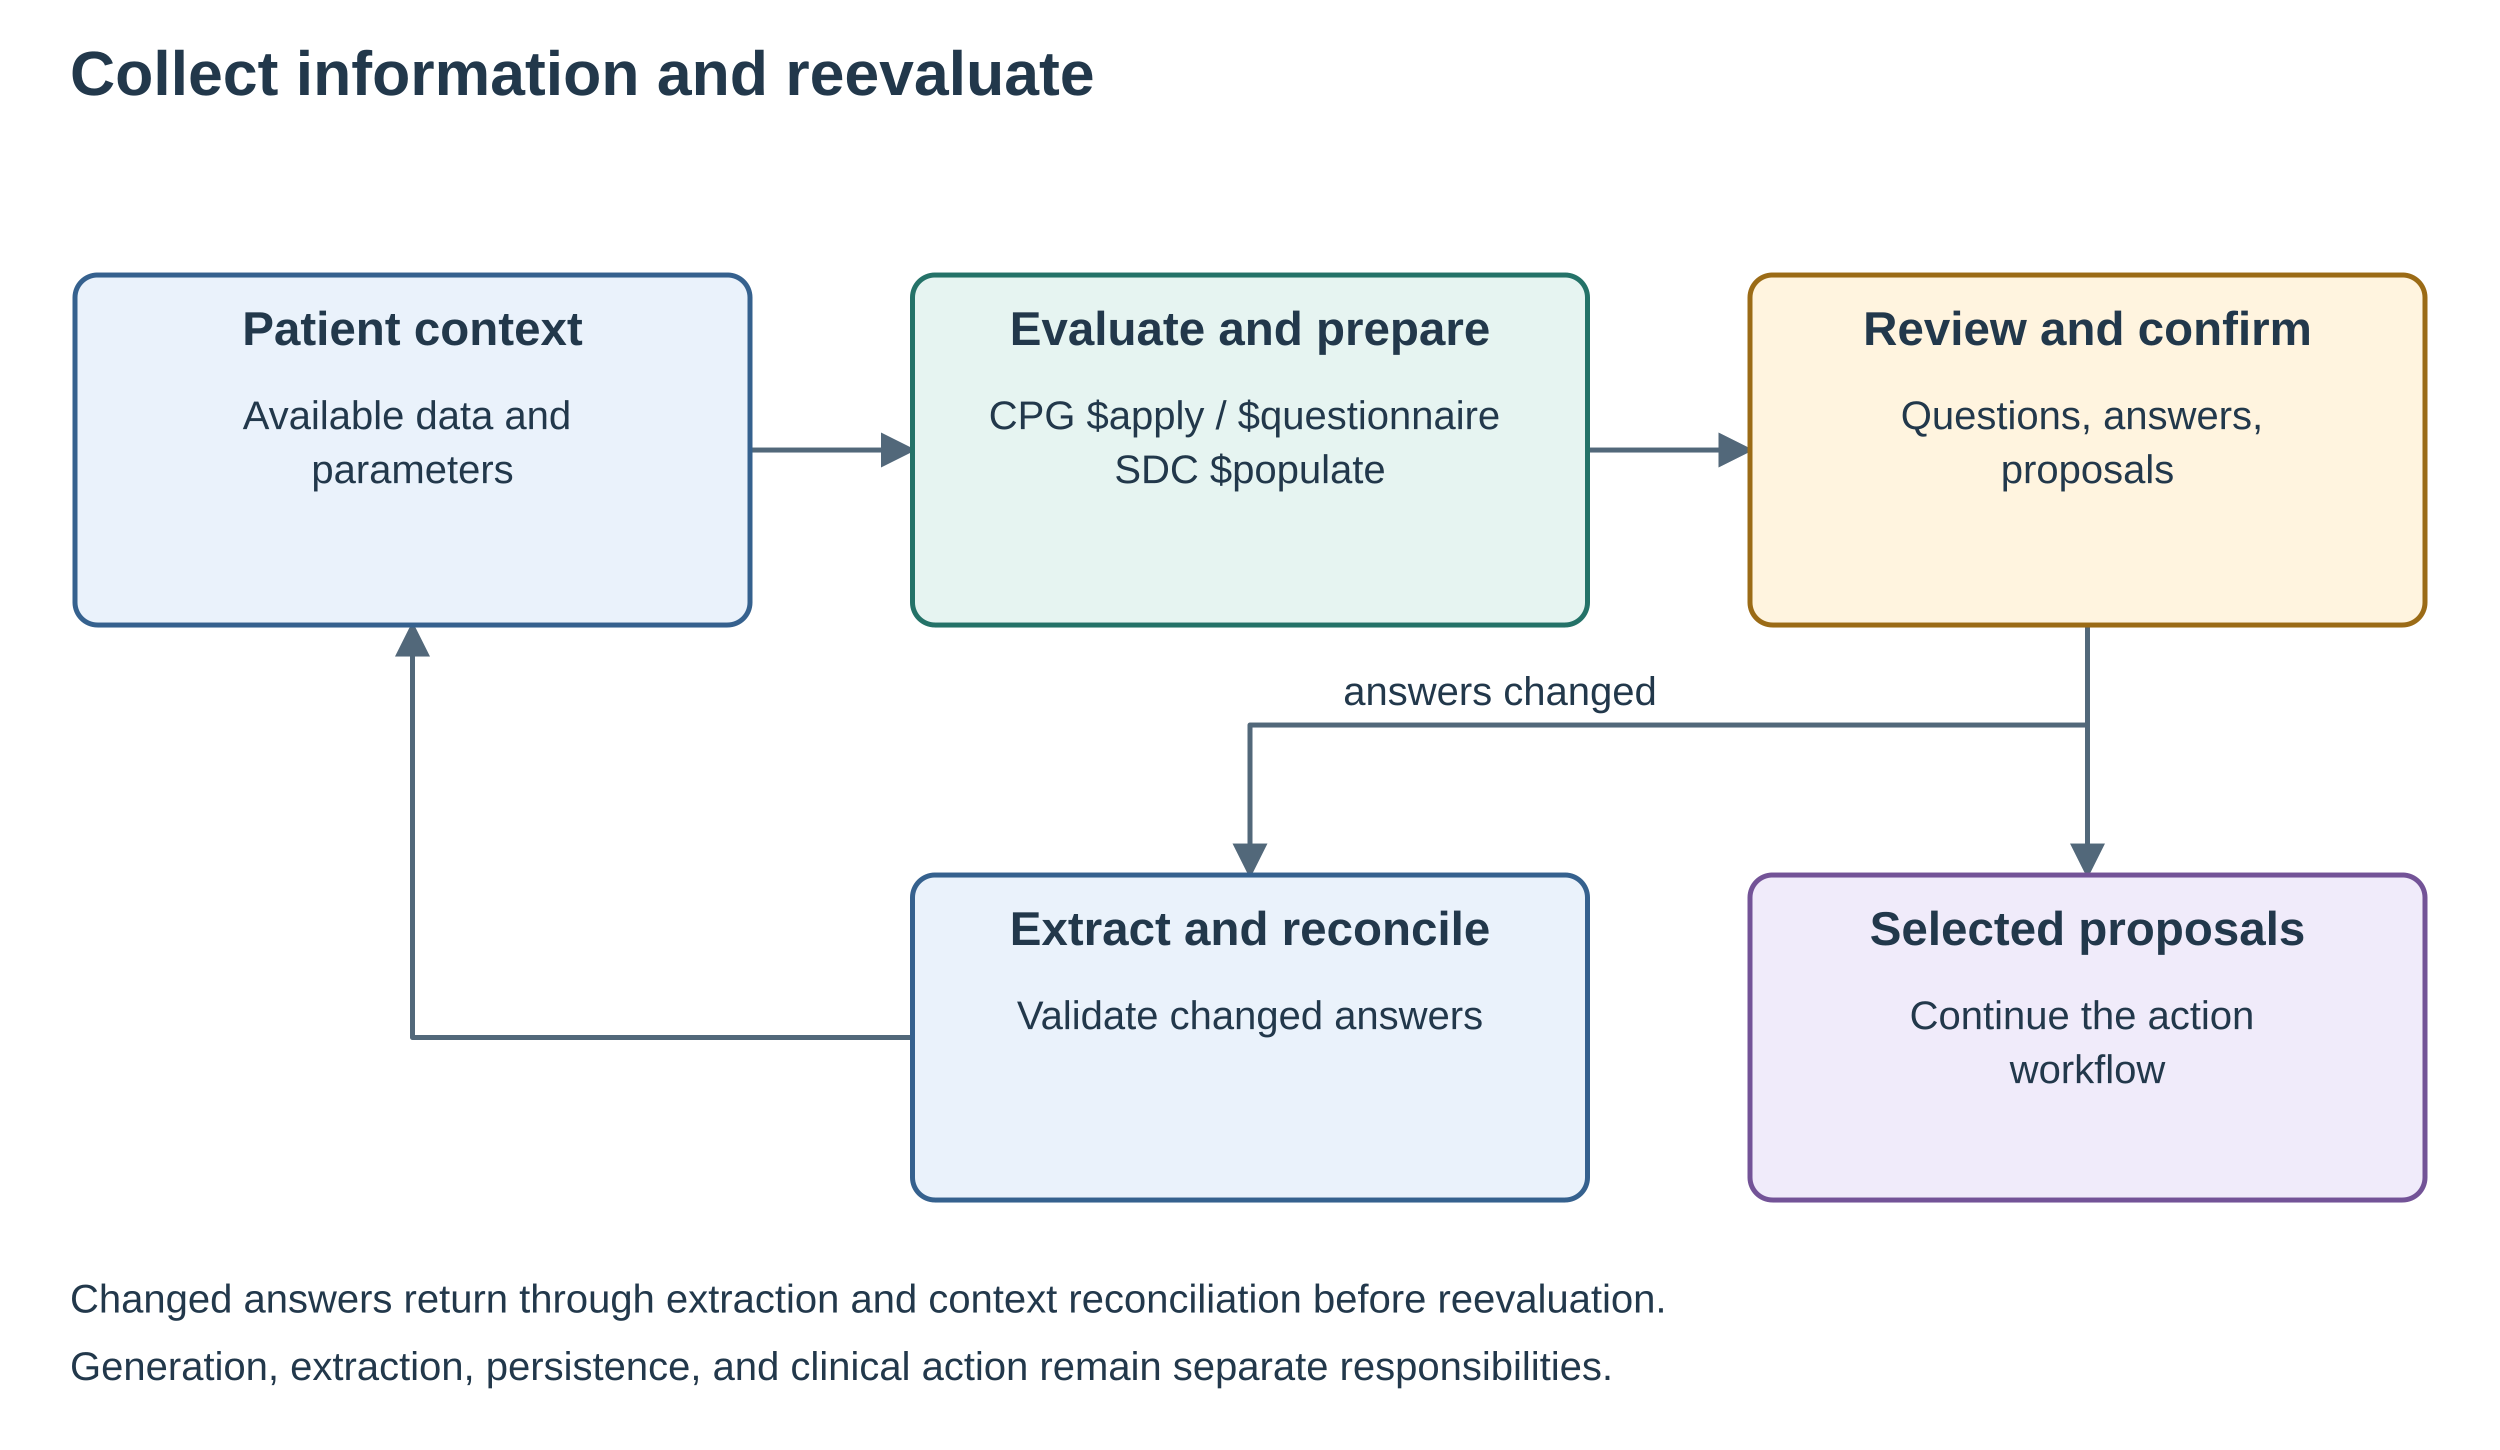
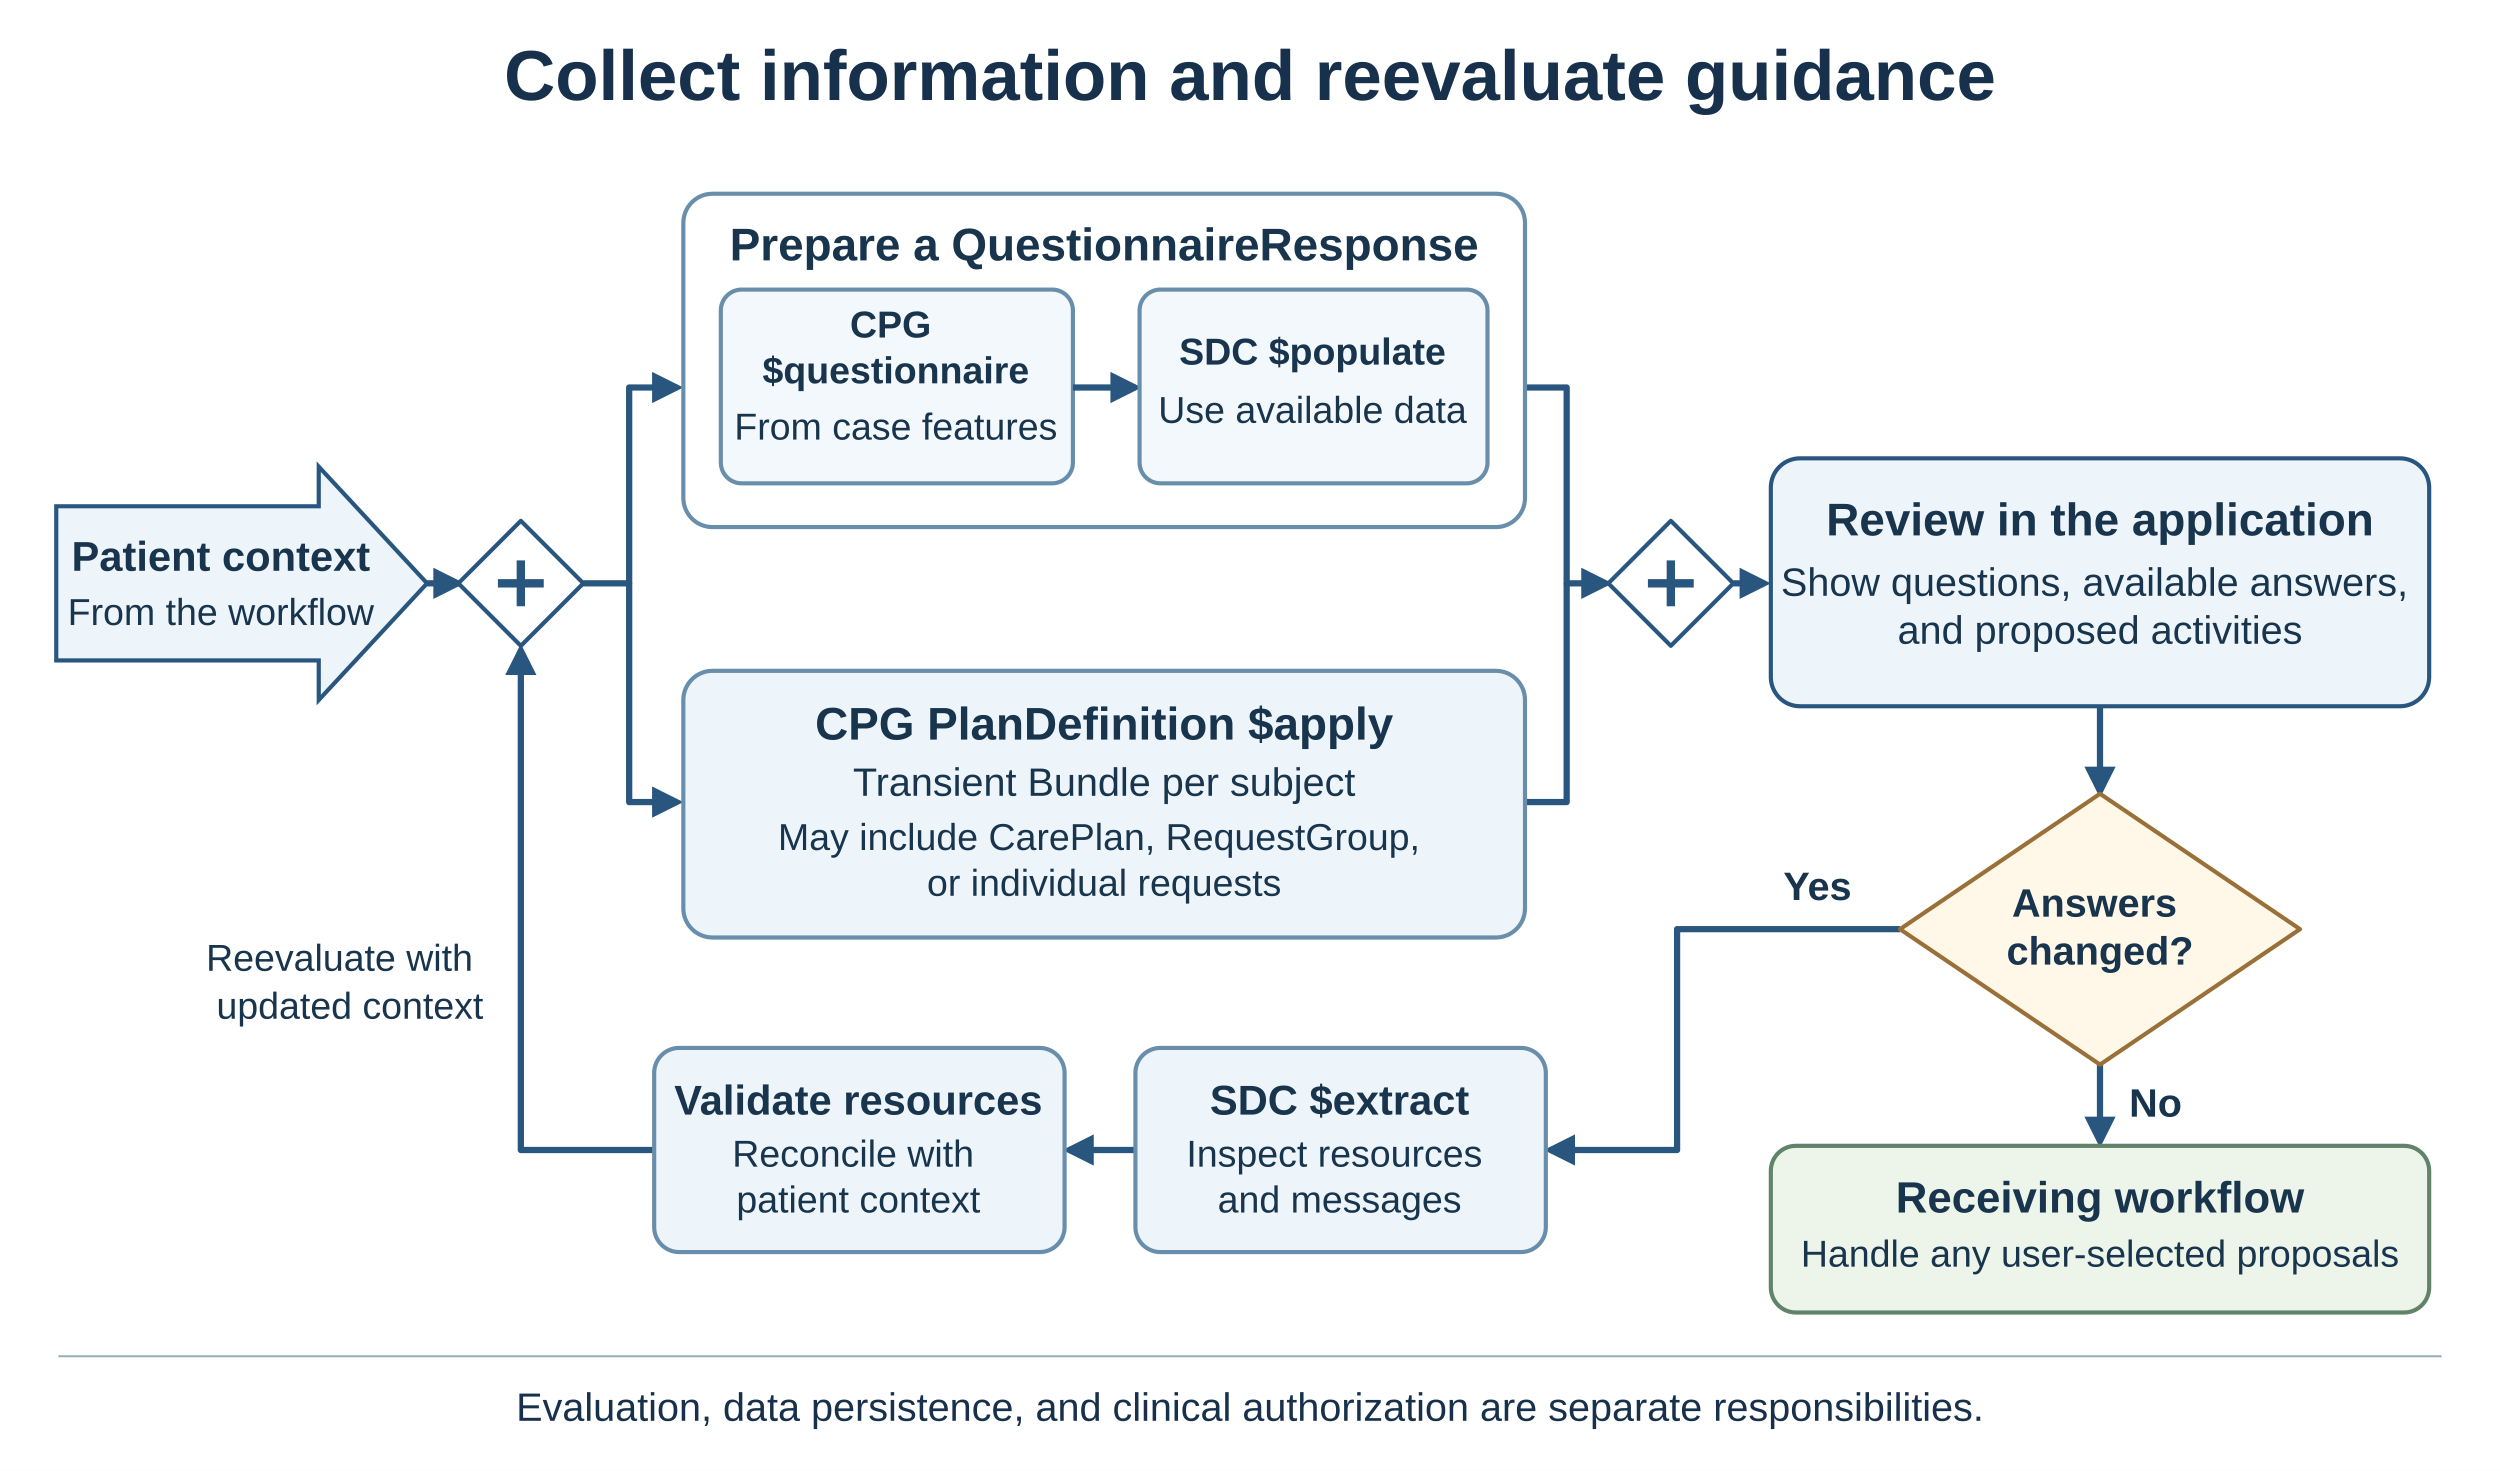
- <svg xmlns="http://www.w3.org/2000/svg" width="1000" height="580" viewBox="0 0 1000 580" role="img" aria-labelledby="title description">
+ <svg xmlns="http://www.w3.org/2000/svg" width="1200" height="706" viewBox="0 0 1200 706" role="img" aria-labelledby="title desc" font-family="Arial, Helvetica, sans-serif">
  <defs>
-     <marker id="arrow" viewBox="0 0 10 10" refX="9" refY="5" markerWidth="7" markerHeight="7" orient="auto-start-reverse">
-       <path d="M 0 0 L 10 5 L 0 10 z" fill="#52687a" />
+     <marker id="flow-arrow" viewBox="0 0 10 10" refX="8" refY="5" markerWidth="5" markerHeight="5" orient="auto">
+       <path d="M 0 0 L 10 5 L 0 10 Z" fill="#28567e" />
    </marker>
  </defs>
-   <rect width="100%" height="100%" fill="#fff" />
-   <g font-family="Arial, Helvetica, sans-serif">
-     <text x="28" y="38" font-size="25" font-weight="700" text-anchor="start" fill="#22384b">
-       <tspan x="28" dy="0">Collect information and reevaluate</tspan>
-     </text>
-     <polyline points="300,180.0 365,180.0" fill="none" stroke="#52687a" stroke-width="2" stroke-linejoin="round" marker-end="url(#arrow)" />
-     <polyline points="635,180.0 700,180.0" fill="none" stroke="#52687a" stroke-width="2" stroke-linejoin="round" marker-end="url(#arrow)" />
-     <polyline points="835.0,250 835.0,350" fill="none" stroke="#52687a" stroke-width="2" stroke-linejoin="round" marker-end="url(#arrow)" />
-     <polyline points="835.0,250 835,290 500,290 500.0,350" fill="none" stroke="#52687a" stroke-width="2" stroke-linejoin="round" marker-end="url(#arrow)" />
-     <rect x="535.0" y="265" width="130" height="23" fill="#fff" />
-     <text x="600" y="282" font-size="16" font-weight="400" text-anchor="middle" fill="#22384b">
-       <tspan x="600" dy="0">answers changed</tspan>
-     </text>
-     <polyline points="365,415.0 165,415 165.0,250" fill="none" stroke="#52687a" stroke-width="2" stroke-linejoin="round" marker-end="url(#arrow)" />
-     <rect x="30" y="110" width="270" height="140" rx="9" fill="#eaf2fb" stroke="#35618e" stroke-width="2" />
-     <text x="165.0" y="138" font-size="19" font-weight="700" text-anchor="middle" fill="#22384b">
-       <tspan x="165.0" dy="0">Patient context</tspan>
-     </text>
-     <text x="165.0" y="171.65" font-size="16" font-weight="400" text-anchor="middle" fill="#22384b">
-       <tspan x="165.0" dy="0">Available data and</tspan>
-       <tspan x="165.0" dy="21.6">parameters</tspan>
-     </text>
-     <rect x="365" y="110" width="270" height="140" rx="9" fill="#e6f4f1" stroke="#247268" stroke-width="2" />
-     <text x="500.0" y="138" font-size="19" font-weight="700" text-anchor="middle" fill="#22384b">
-       <tspan x="500.0" dy="0">Evaluate and prepare</tspan>
-     </text>
-     <text x="500.0" y="171.65" font-size="16" font-weight="400" text-anchor="middle" fill="#22384b">
-       <tspan x="500.0" dy="0">CPG $apply / $questionnaire</tspan>
-       <tspan x="500.0" dy="21.6">SDC $populate</tspan>
-     </text>
-     <rect x="700" y="110" width="270" height="140" rx="9" fill="#fff4df" stroke="#9b6b16" stroke-width="2" />
-     <text x="835.0" y="138" font-size="19" font-weight="700" text-anchor="middle" fill="#22384b">
-       <tspan x="835.0" dy="0">Review and confirm</tspan>
-     </text>
-     <text x="835.0" y="171.65" font-size="16" font-weight="400" text-anchor="middle" fill="#22384b">
-       <tspan x="835.0" dy="0">Questions, answers,</tspan>
-       <tspan x="835.0" dy="21.6">proposals</tspan>
-     </text>
-     <rect x="365" y="350" width="270" height="130" rx="9" fill="#eaf2fb" stroke="#35618e" stroke-width="2" />
-     <text x="500.0" y="378" font-size="19" font-weight="700" text-anchor="middle" fill="#22384b">
-       <tspan x="500.0" dy="0">Extract and reconcile</tspan>
-     </text>
-     <text x="500.0" y="411.65" font-size="16" font-weight="400" text-anchor="middle" fill="#22384b">
-       <tspan x="500.0" dy="0">Validate changed answers</tspan>
-     </text>
-     <rect x="700" y="350" width="270" height="130" rx="9" fill="#f0ebfa" stroke="#735397" stroke-width="2" />
-     <text x="835.0" y="378" font-size="19" font-weight="700" text-anchor="middle" fill="#22384b">
-       <tspan x="835.0" dy="0">Selected proposals</tspan>
-     </text>
-     <text x="835.0" y="411.65" font-size="16" font-weight="400" text-anchor="middle" fill="#22384b">
-       <tspan x="835.0" dy="0">Continue the action</tspan>
-       <tspan x="835.0" dy="21.6">workflow</tspan>
-     </text>
-     <text x="28" y="525" font-size="16" font-weight="400" text-anchor="start" fill="#22384b">
-       <tspan x="28" dy="0">Changed answers return through extraction and context reconciliation before reevaluation.</tspan>
-     </text>
-     <text x="28" y="552" font-size="16" font-weight="400" text-anchor="start" fill="#22384b">
-       <tspan x="28" dy="0">Generation, extraction, persistence, and clinical action remain separate responsibilities.</tspan>
+   <rect width="1200" height="706" fill="#fff" />
+   <text x="600" y="48" text-anchor="middle" font-size="34" font-weight="700" fill="#17304b">Collect information and reevaluate guidance</text>
+   <g id="application-flow" stroke="#28567e" stroke-width="3" stroke-linejoin="round" fill="none">
+     <path d="M 205 280 H 220" marker-end="url(#flow-arrow)" />
+     <path d="M 280 280 H 302 V 186 H 325" marker-end="url(#flow-arrow)" />
+     <path d="M 302 280 V 385 H 325" marker-end="url(#flow-arrow)" />
+     <path d="M 732 186 H 752 V 280 H 771" marker-end="url(#flow-arrow)" />
+     <path d="M 732 385 H 752 V 280" />
+     <path d="M 832 280 H 847" marker-end="url(#flow-arrow)" />
+     <path d="M 1008 339 V 380" marker-end="url(#flow-arrow)" />
+     <path d="M 912 446 H 805 V 552 H 744" marker-end="url(#flow-arrow)" />
+     <path d="M 545 552 H 513" marker-end="url(#flow-arrow)" />
+     <path d="M 314 552 H 250 V 312" marker-end="url(#flow-arrow)" />
+     <path d="M 1008 511 V 548" marker-end="url(#flow-arrow)" />
+   </g>
+   <g id="patient-context" text-anchor="middle" fill="#18354d">
+     <path d="M 27 243 H 153 V 224 L 205 280 L 153 336 V 317 H 27 Z" fill="#edf5fb" stroke="#28567e" stroke-width="2" />
+     <text x="106" y="274" font-size="20" font-weight="700">Patient context</text>
+     <text x="106" y="300" font-size="18">From the workflow</text>
+   </g>
+   <g id="parallel-fork" stroke="#28567e" stroke-width="2" stroke-linejoin="round">
+     <path d="M 250 250 L 280 280 L 250 310 L 220 280 Z" fill="#fff" />
+     <path d="M 239 280 H 261 M 250 269 V 291" fill="none" stroke-width="4" />
+   </g>
+   <g id="questionnaire-preparation" fill="#18354d" text-anchor="middle">
+     <rect x="328" y="93" width="404" height="160" rx="14" fill="#fff" stroke="#698eab" stroke-width="2" />
+     <text x="530" y="125" font-size="22" font-weight="700">Prepare a QuestionnaireResponse</text>
+     <g id="cpg-questionnaire-generation">
+       <rect x="346" y="139" width="169" height="93" rx="10" fill="#f3f8fc" stroke="#698eab" stroke-width="2" />
+       <text x="430" y="162" font-size="18" font-weight="700">
+         <tspan x="430">CPG</tspan>
+         <tspan x="430" dy="22">$questionnaire</tspan>
+       </text>
+       <text x="430" y="211" font-size="18">From case features</text>
+     </g>
+     <path d="M 515 186 H 545" fill="none" stroke="#28567e" stroke-width="3" marker-end="url(#flow-arrow)" />
+     <g id="sdc-questionnaire-population">
+       <rect x="547" y="139" width="167" height="93" rx="10" fill="#f3f8fc" stroke="#698eab" stroke-width="2" />
+       <text x="630" y="175" font-size="18" font-weight="700">SDC $populate</text>
+       <text x="630" y="203" font-size="18">Use available data</text>
+     </g>
+   </g>
+   <g id="cpg-plan-evaluation" fill="#18354d" text-anchor="middle">
+     <rect x="328" y="322" width="404" height="128" rx="14" fill="#edf5fb" stroke="#698eab" stroke-width="2" />
+     <text x="530" y="355" font-size="22" font-weight="700">CPG PlanDefinition $apply</text>
+     <text x="530" y="382" font-size="19">Transient Bundle per subject</text>
+     <text x="530" y="408" font-size="18">
+       <tspan x="530">May include CarePlan, RequestGroup,</tspan>
+       <tspan x="530" dy="22">or individual requests</tspan>
    </text>
  </g>
+   <g id="parallel-join" stroke="#28567e" stroke-width="2" stroke-linejoin="round">
+     <path d="M 802 250 L 832 280 L 802 310 L 772 280 Z" fill="#fff" />
+     <path d="M 791 280 H 813 M 802 269 V 291" fill="none" stroke-width="4" />
+   </g>
+   <g id="interactive-review" fill="#18354d" text-anchor="middle">
+     <rect x="850" y="220" width="316" height="119" rx="14" fill="#edf5fb" stroke="#28567e" stroke-width="2" />
+     <text x="1008" y="257" font-size="22" font-weight="700">Review in the application</text>
+     <text x="1008" y="286" font-size="19">
+       <tspan x="1008">Show questions, available answers,</tspan>
+       <tspan x="1008" dy="23">and proposed activities</tspan>
+     </text>
+   </g>
+   <g id="changed-answers-decision" fill="#18354d" font-size="19" font-weight="700">
+     <path d="M 1008 381 L 1104 446 L 1008 511 L 912 446 Z" fill="#fff8e8" stroke="#997038" stroke-width="2" stroke-linejoin="round" />
+     <text x="1008" y="440" text-anchor="middle">
+       <tspan x="1008">Answers</tspan>
+       <tspan x="1008" dy="23">changed?</tspan>
+     </text>
+     <text x="856" y="432">Yes</text>
+     <text x="1022" y="536">No</text>
+   </g>
+   <g id="extract-changed-answers" fill="#18354d" text-anchor="middle">
+     <rect x="545" y="503" width="197" height="98" rx="12" fill="#edf5fb" stroke="#698eab" stroke-width="2" />
+     <text x="643" y="535" font-size="20" font-weight="700">SDC $extract</text>
+     <text x="643" y="560" font-size="18">
+       <tspan x="643">Inspect resources</tspan>
+       <tspan x="643" dy="22">and messages</tspan>
+     </text>
+   </g>
+   <g id="validate-and-reconcile-context" fill="#18354d" text-anchor="middle">
+     <rect x="314" y="503" width="197" height="98" rx="12" fill="#edf5fb" stroke="#698eab" stroke-width="2" />
+     <text x="412" y="535" font-size="20" font-weight="700">Validate resources</text>
+     <text x="412" y="560" font-size="18">
+       <tspan x="412">Reconcile with</tspan>
+       <tspan x="412" dy="22">patient context</tspan>
+     </text>
+   </g>
+   <text id="reevaluation-loop" x="232" y="466" text-anchor="end" fill="#18354d" font-size="18">
+     <tspan x="232">Reevaluate with</tspan>
+     <tspan x="232" dy="23">updated context</tspan>
+   </text>
+   <g id="receiving-workflow" fill="#18354d" text-anchor="middle">
+     <rect x="850" y="550" width="316" height="80" rx="12" fill="#edf4e9" stroke="#61836a" stroke-width="2" />
+     <text x="1008" y="582" font-size="21" font-weight="700">Receiving workflow</text>
+     <text x="1008" y="608" font-size="18">Handle any user-selected proposals</text>
+   </g>
+   <g id="persistence-and-action-boundaries" fill="#17304b" text-anchor="middle" font-size="19">
+     <path d="M 28 651 H 1172" fill="none" stroke="#9baebe" />
+     <text x="600" y="682">Evaluation, data persistence, and clinical authorization are separate responsibilities.</text>
+   </g>
</svg>
